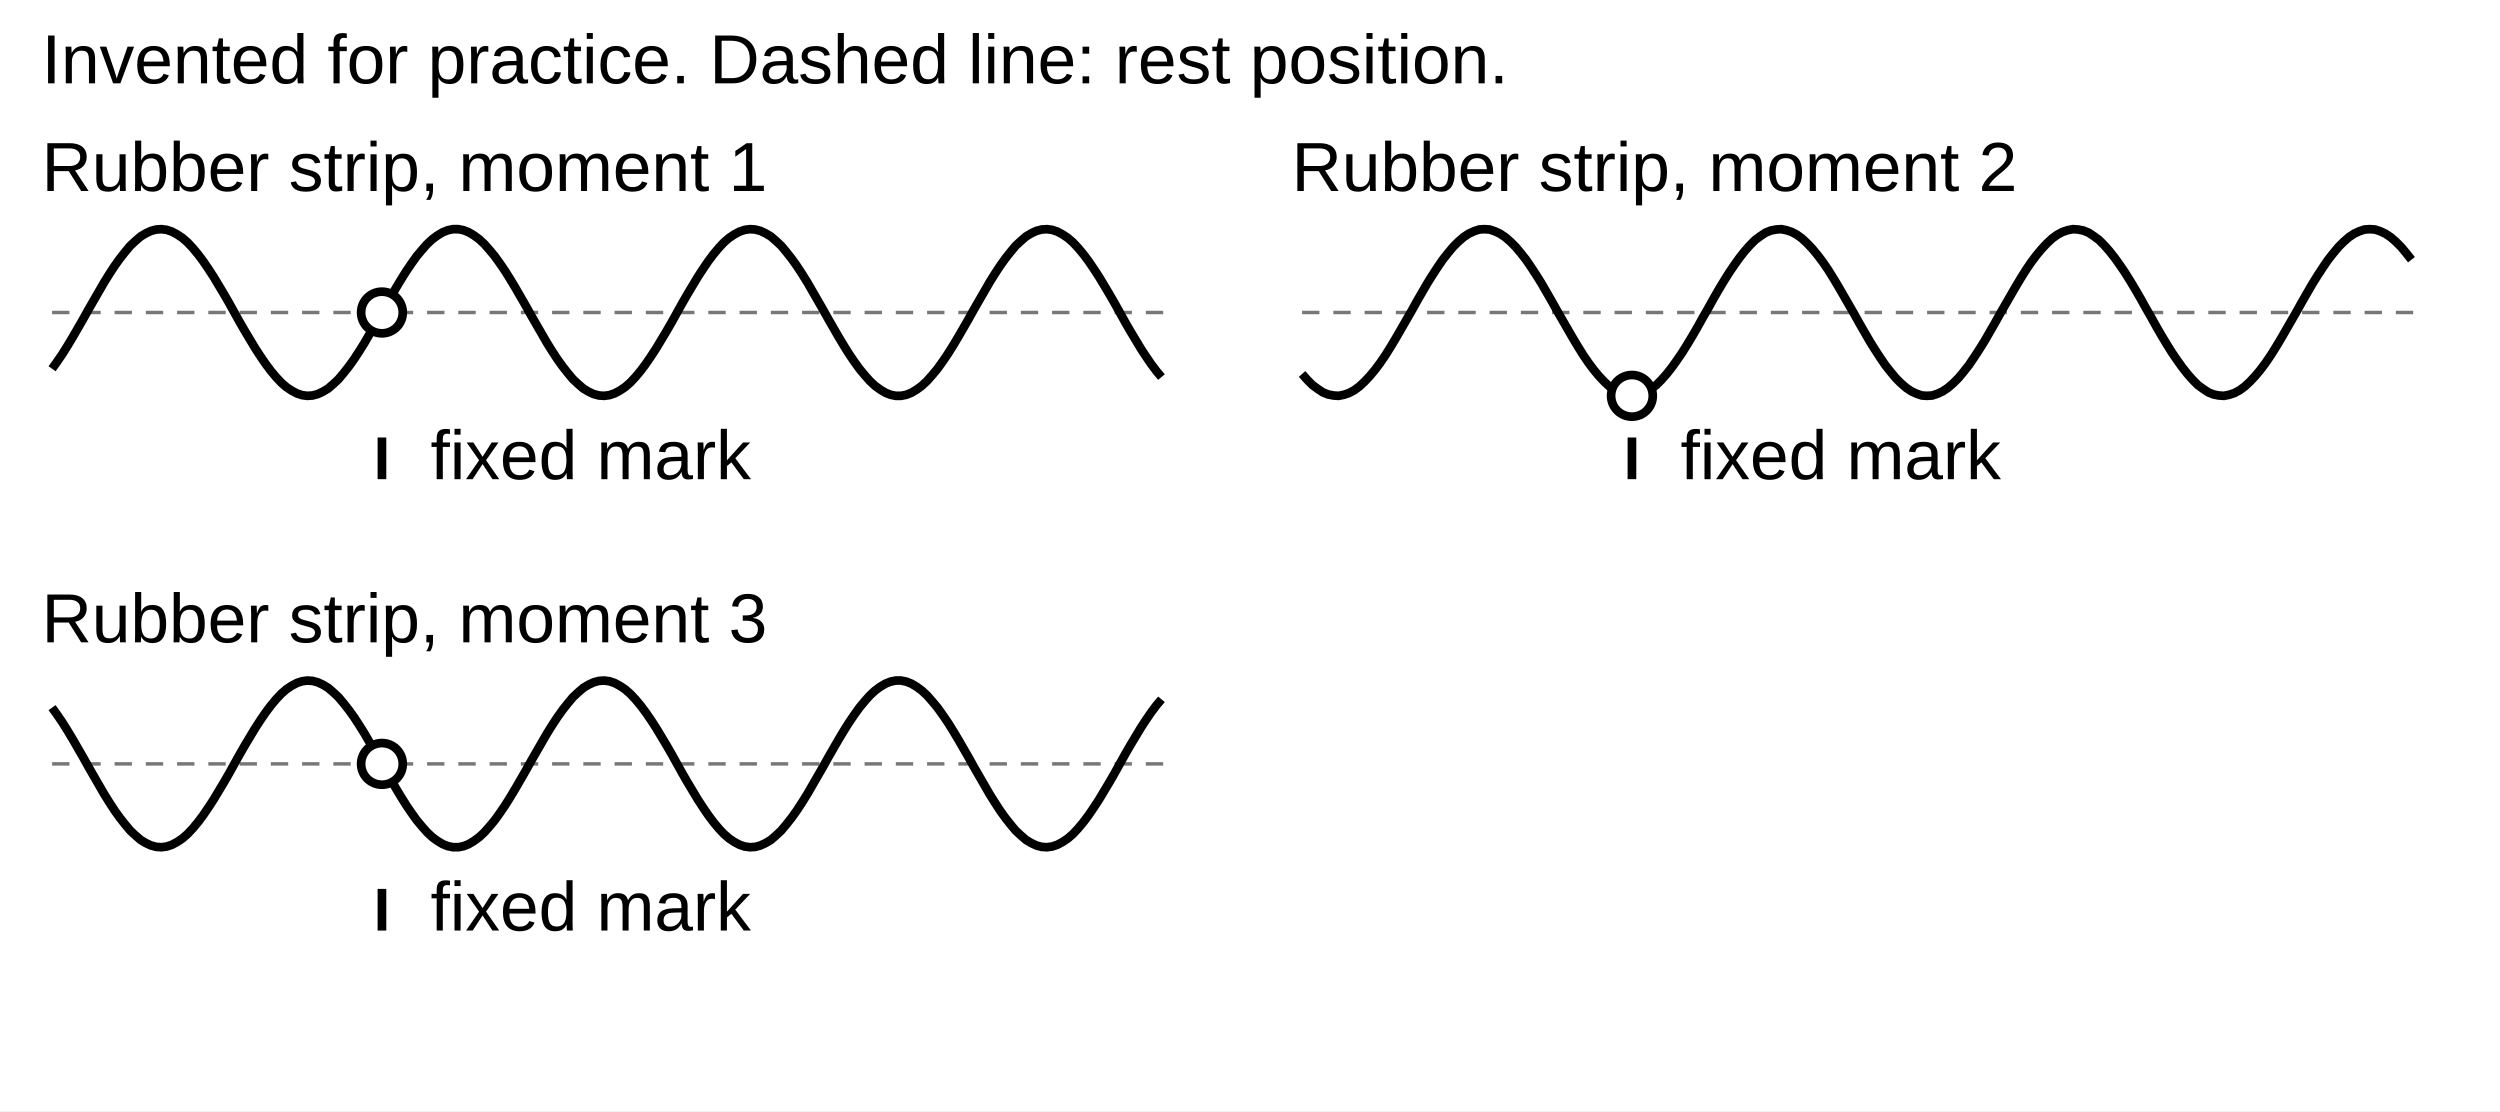
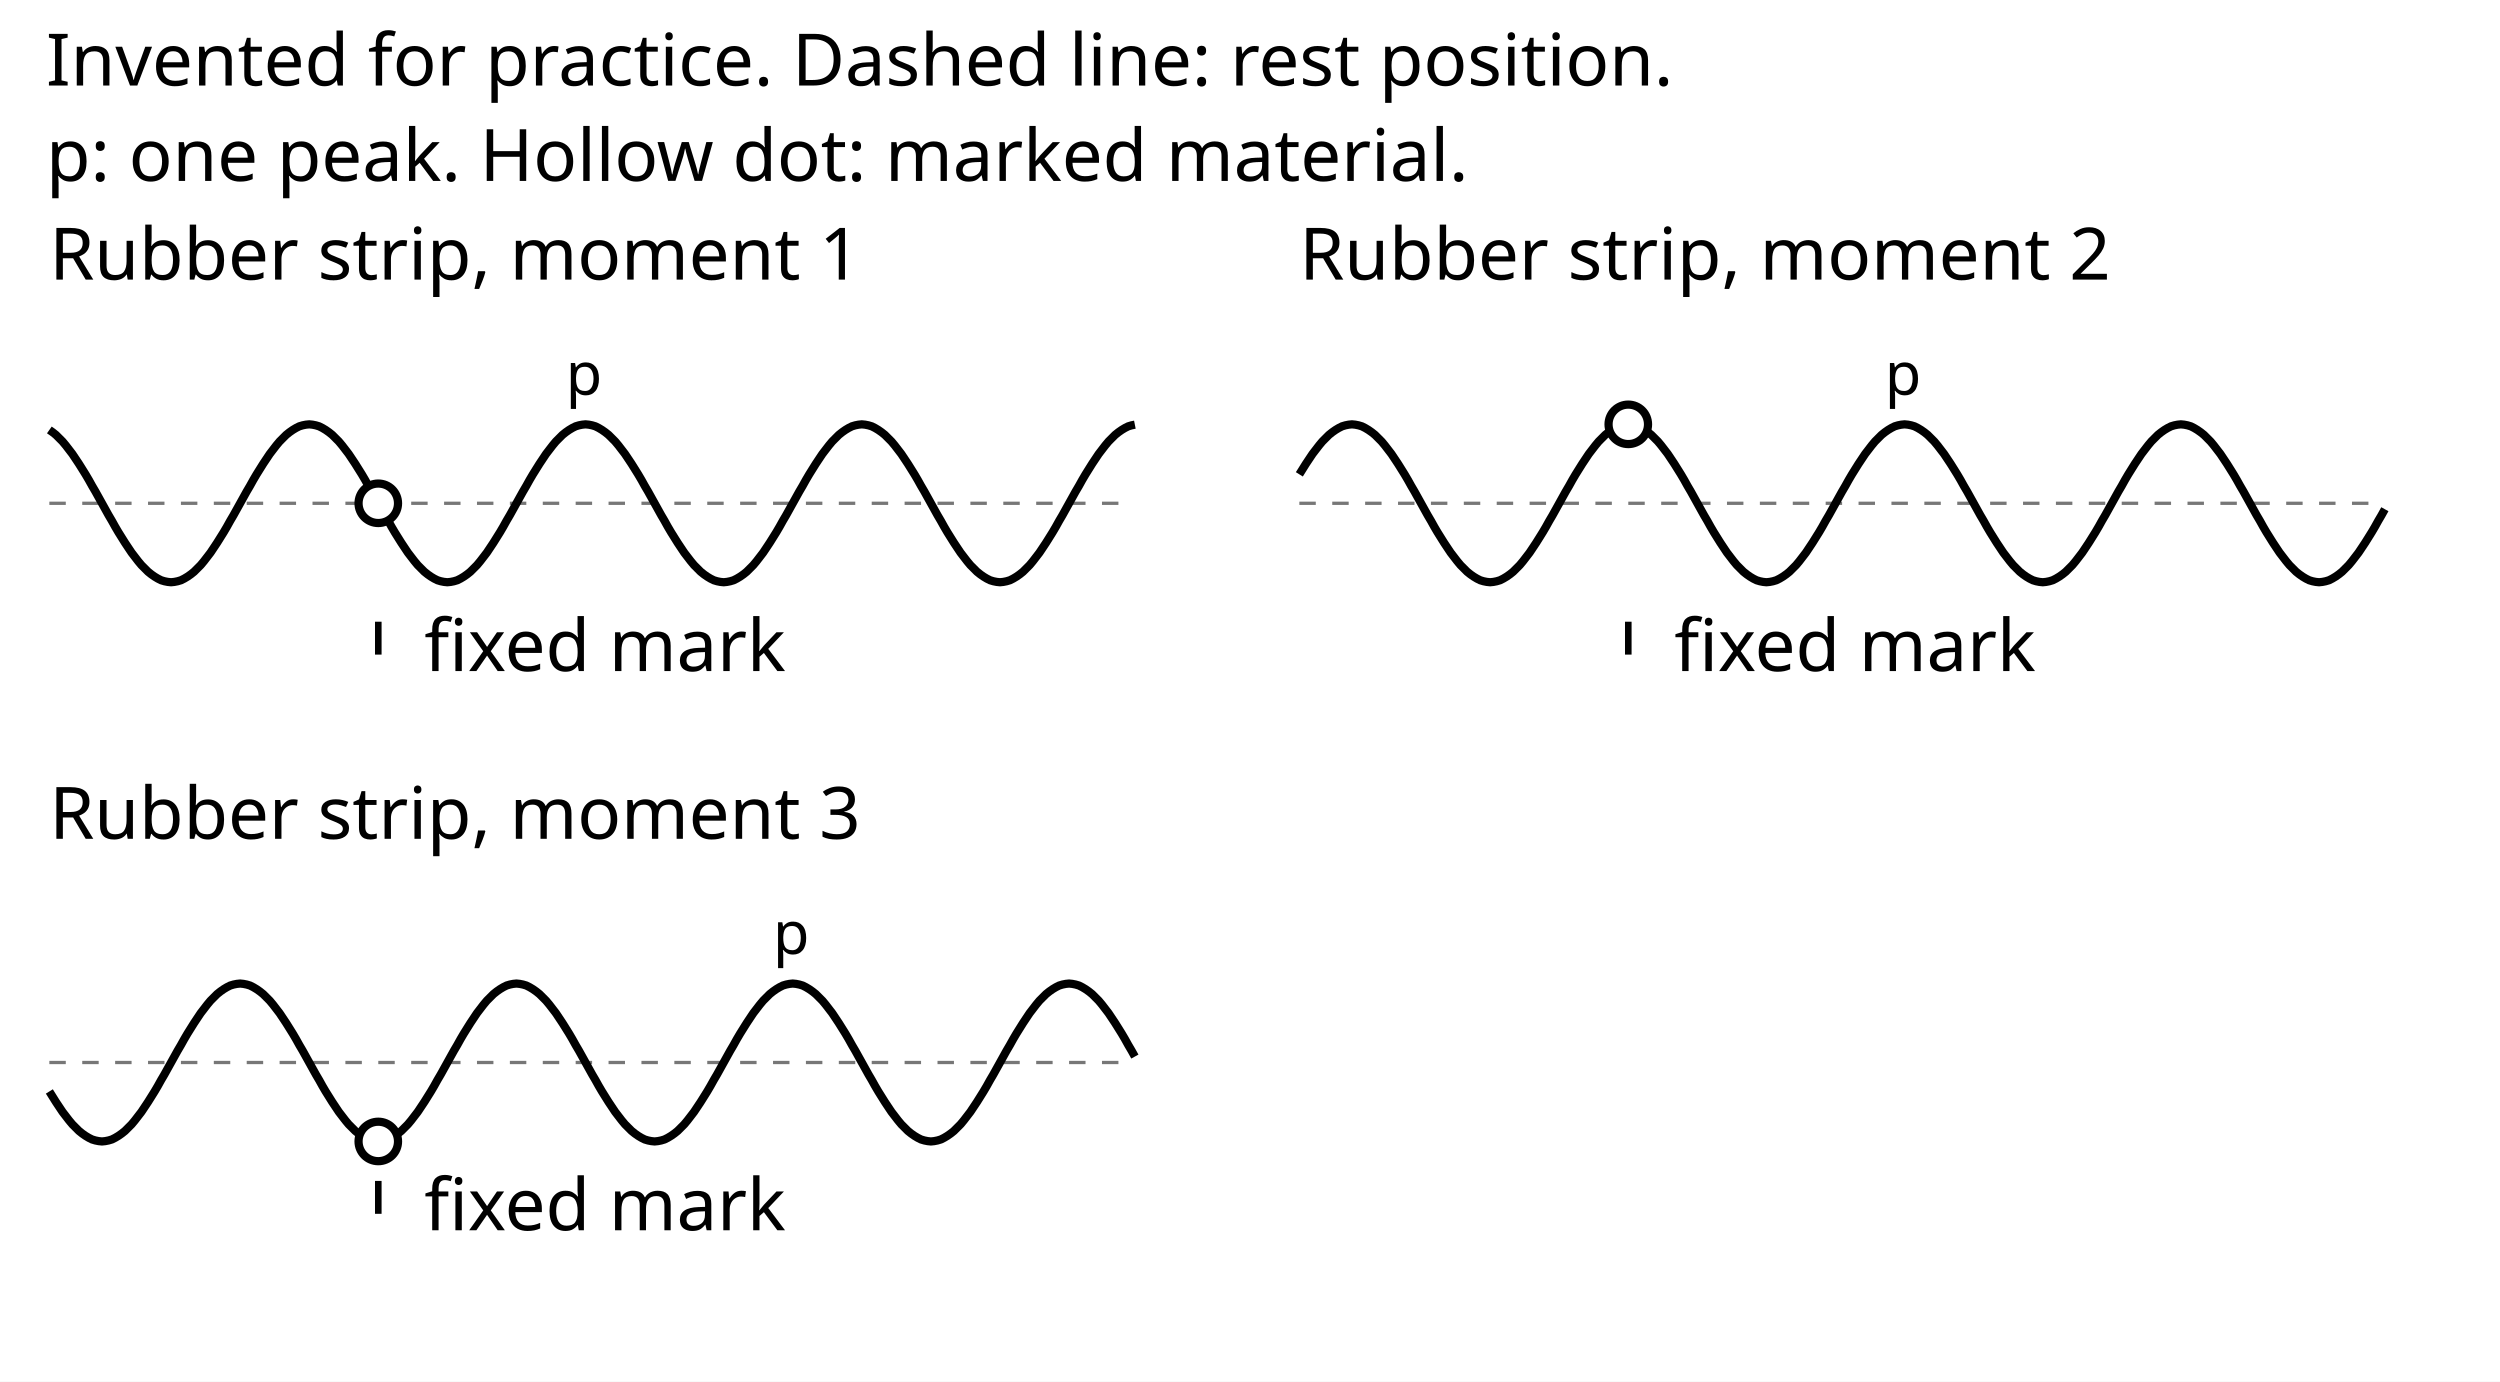
- <svg xmlns="http://www.w3.org/2000/svg" viewBox="0 0 720 320" role="img" aria-label="Original invented observation frames">
+ <svg xmlns="http://www.w3.org/2000/svg" viewBox="0 0 760 420" role="img" aria-label="Invented wave observation frames">
  <rect width="100%" height="100%" fill="white" />
-   <g font-family="Arial,sans-serif" font-size="20" fill="black">
-     <text x="12" y="24">Invented for practice. Dashed line: rest position.</text>
-     <text x="12" y="55">Rubber strip, moment 1</text>
-     <line x1="15" y1="90" x2="335" y2="90" stroke="#777" stroke-dasharray="5 4" />
-     <polyline points="15.0,106.2 16.5,104.1 18.0,101.9 19.5,99.5 21.0,97.0 22.5,94.4 24.0,91.8 25.5,89.1 27.0,86.5 28.5,83.9 30.0,81.3 31.5,78.9 33.0,76.6 34.5,74.5 36.0,72.6 37.5,70.8 39.0,69.4 40.5,68.1 42.0,67.2 43.5,66.5 45.0,66.1 46.5,66.0 48.0,66.2 49.5,66.7 51.0,67.5 52.5,68.5 54.0,69.8 55.5,71.4 57.0,73.2 58.5,75.2 60.0,77.4 61.5,79.7 63.0,82.2 64.5,84.7 66.0,87.3 67.5,90.0 69.0,92.7 70.5,95.3 72.0,97.8 73.5,100.3 75.0,102.6 76.5,104.8 78.0,106.8 79.5,108.6 81.0,110.2 82.5,111.5 84.0,112.5 85.5,113.3 87.0,113.8 88.5,114.0 90.0,113.9 91.5,113.5 93.0,112.8 94.5,111.9 96.0,110.6 97.5,109.2 99.0,107.4 100.5,105.5 102.0,103.4 103.5,101.1 105.0,98.7 106.5,96.1 108.0,93.5 109.5,90.9 111.0,88.2 112.5,85.6 114.0,83.0 115.5,80.5 117.0,78.1 118.5,75.9 120.0,73.8 121.5,72.0 123.0,70.3 124.5,68.9 126.0,67.8 127.5,66.9 129.0,66.3 130.5,66.0 132.0,66.0 133.5,66.3 135.0,66.9 136.5,67.8 138.0,68.9 139.5,70.3 141.0,72.0 142.5,73.8 144.0,75.9 145.5,78.1 147.0,80.5 148.5,83.0 150.0,85.6 151.5,88.2 153.0,90.9 154.5,93.5 156.0,96.1 157.5,98.7 159.0,101.1 160.5,103.4 162.0,105.5 163.5,107.4 165.0,109.2 166.5,110.6 168.0,111.9 169.5,112.8 171.0,113.5 172.5,113.9 174.0,114.0 175.5,113.8 177.0,113.3 178.5,112.5 180.0,111.5 181.5,110.2 183.0,108.6 184.5,106.8 186.0,104.8 187.5,102.6 189.0,100.3 190.5,97.8 192.0,95.3 193.5,92.7 195.0,90.0 196.5,87.3 198.0,84.7 199.5,82.2 201.0,79.7 202.5,77.4 204.0,75.2 205.5,73.2 207.0,71.4 208.5,69.8 210.0,68.5 211.5,67.5 213.0,66.7 214.5,66.2 216.0,66.0 217.5,66.1 219.0,66.5 220.5,67.2 222.0,68.1 223.5,69.4 225.0,70.8 226.5,72.6 228.0,74.5 229.5,76.6 231.0,78.9 232.5,81.3 234.0,83.9 235.5,86.5 237.0,89.1 238.5,91.8 240.0,94.4 241.5,97.0 243.0,99.5 244.5,101.9 246.0,104.1 247.5,106.2 249.0,108.0 250.5,109.7 252.0,111.1 253.5,112.2 255.0,113.1 256.5,113.7 258.0,114.0 259.5,114.0 261.0,113.7 262.5,113.1 264.0,112.2 265.5,111.1 267.0,109.7 268.5,108.0 270.0,106.2 271.5,104.1 273.0,101.9 274.5,99.5 276.0,97.0 277.5,94.4 279.0,91.8 280.5,89.1 282.0,86.5 283.5,83.9 285.0,81.3 286.5,78.9 288.0,76.6 289.5,74.5 291.0,72.6 292.5,70.8 294.0,69.4 295.5,68.1 297.0,67.2 298.5,66.5 300.0,66.1 301.5,66.0 303.0,66.2 304.5,66.7 306.0,67.5 307.5,68.5 309.0,69.8 310.5,71.4 312.0,73.2 313.5,75.2 315.0,77.4 316.5,79.7 318.0,82.2 319.5,84.7 321.0,87.3 322.5,90.0 324.0,92.7 325.5,95.3 327.0,97.8 328.5,100.3 330.0,102.6 331.5,104.8 333.0,106.8 334.5,108.6" fill="none" stroke="black" stroke-width="2.5" />
-     <circle cx="110" cy="90.0" r="6" fill="white" stroke="black" stroke-width="2.5" />
-     <line x1="110" y1="126" x2="110" y2="138" stroke="black" stroke-width="2.5" />
-     <text x="124" y="138">fixed mark</text>
-     <text x="372" y="55">Rubber strip, moment 2</text>
-     <line x1="375" y1="90" x2="695" y2="90" stroke="#777" stroke-dasharray="5 4" />
-     <polyline points="375.0,107.7 376.5,109.4 378.0,110.9 379.5,112.0 381.0,113.0 382.5,113.6 384.0,113.9 385.5,114.0 387.0,113.7 388.5,113.2 390.0,112.4 391.5,111.3 393.0,109.9 394.5,108.3 396.0,106.5 397.5,104.5 399.0,102.3 400.5,99.9 402.0,97.4 403.5,94.8 405.0,92.2 406.5,89.6 408.0,86.9 409.5,84.3 411.0,81.7 412.5,79.3 414.0,77.0 415.5,74.8 417.0,72.9 418.5,71.1 420.0,69.6 421.5,68.3 423.0,67.3 424.5,66.6 426.0,66.1 427.5,66.0 429.0,66.1 430.5,66.6 432.0,67.3 433.5,68.3 435.0,69.6 436.5,71.1 438.0,72.9 439.5,74.8 441.0,77.0 442.5,79.3 444.0,81.7 445.5,84.3 447.0,86.9 448.5,89.6 450.0,92.2 451.5,94.8 453.0,97.4 454.5,99.9 456.0,102.3 457.5,104.5 459.0,106.5 460.5,108.3 462.0,109.9 463.5,111.3 465.0,112.4 466.5,113.2 468.0,113.7 469.5,114.0 471.0,113.9 472.5,113.6 474.0,113.0 475.5,112.0 477.0,110.9 478.5,109.4 480.0,107.7 481.5,105.8 483.0,103.7 484.5,101.5 486.0,99.1 487.5,96.6 489.0,94.0 490.5,91.3 492.0,88.7 493.5,86.0 495.0,83.4 496.5,80.9 498.0,78.5 499.5,76.3 501.0,74.2 502.5,72.3 504.0,70.6 505.5,69.1 507.0,68.0 508.5,67.0 510.0,66.4 511.5,66.1 513.0,66.0 514.5,66.3 516.0,66.8 517.5,67.6 519.0,68.7 520.5,70.1 522.0,71.7 523.5,73.5 525.0,75.5 526.5,77.7 528.0,80.1 529.5,82.6 531.0,85.2 532.5,87.8 534.0,90.4 535.5,93.1 537.0,95.7 538.5,98.3 540.0,100.7 541.5,103.0 543.0,105.2 544.5,107.1 546.0,108.9 547.5,110.4 549.0,111.7 550.5,112.7 552.0,113.4 553.5,113.9 555.0,114.0 556.5,113.9 558.0,113.4 559.5,112.7 561.0,111.7 562.5,110.4 564.0,108.9 565.5,107.1 567.0,105.2 568.5,103.0 570.0,100.7 571.5,98.3 573.0,95.7 574.5,93.1 576.0,90.4 577.5,87.8 579.0,85.2 580.5,82.6 582.0,80.1 583.5,77.7 585.0,75.5 586.5,73.5 588.0,71.7 589.5,70.1 591.0,68.7 592.5,67.6 594.0,66.8 595.5,66.3 597.0,66.0 598.5,66.1 600.0,66.4 601.5,67.0 603.0,68.0 604.5,69.1 606.0,70.6 607.5,72.3 609.0,74.2 610.5,76.3 612.0,78.5 613.5,80.9 615.0,83.4 616.5,86.0 618.0,88.7 619.5,91.3 621.0,94.0 622.5,96.6 624.0,99.1 625.5,101.5 627.0,103.7 628.5,105.8 630.0,107.7 631.5,109.4 633.0,110.9 634.5,112.0 636.0,113.0 637.5,113.6 639.0,113.9 640.5,114.0 642.0,113.7 643.5,113.2 645.0,112.4 646.5,111.3 648.0,109.9 649.5,108.3 651.0,106.5 652.5,104.5 654.0,102.3 655.5,99.9 657.0,97.4 658.5,94.8 660.0,92.2 661.5,89.6 663.0,86.9 664.5,84.3 666.0,81.7 667.5,79.3 669.0,77.0 670.5,74.8 672.0,72.9 673.5,71.1 675.0,69.6 676.5,68.3 678.0,67.3 679.5,66.6 681.0,66.1 682.5,66.0 684.0,66.1 685.5,66.6 687.0,67.3 688.5,68.3 690.0,69.6 691.5,71.1 693.0,72.9 694.5,74.8" fill="none" stroke="black" stroke-width="2.5" />
-     <circle cx="470" cy="114.0" r="6" fill="white" stroke="black" stroke-width="2.5" />
-     <line x1="470" y1="126" x2="470" y2="138" stroke="black" stroke-width="2.5" />
-     <text x="484" y="138">fixed mark</text>
-     <text x="12" y="185">Rubber strip, moment 3</text>
-     <line x1="15" y1="220" x2="335" y2="220" stroke="#777" stroke-dasharray="5 4" />
-     <polyline points="15.0,203.8 16.5,205.9 18.0,208.1 19.5,210.5 21.0,213.0 22.5,215.6 24.0,218.2 25.5,220.9 27.0,223.5 28.5,226.1 30.0,228.7 31.5,231.1 33.0,233.4 34.5,235.5 36.0,237.4 37.5,239.2 39.0,240.6 40.5,241.9 42.0,242.8 43.5,243.5 45.0,243.9 46.5,244.0 48.0,243.8 49.5,243.3 51.0,242.5 52.5,241.5 54.0,240.2 55.5,238.6 57.0,236.8 58.5,234.8 60.0,232.6 61.5,230.3 63.0,227.8 64.5,225.3 66.0,222.7 67.5,220.0 69.0,217.3 70.5,214.7 72.0,212.2 73.5,209.7 75.0,207.4 76.5,205.2 78.0,203.2 79.5,201.4 81.0,199.8 82.5,198.5 84.0,197.5 85.5,196.7 87.0,196.2 88.5,196.0 90.0,196.1 91.5,196.5 93.0,197.2 94.5,198.1 96.0,199.4 97.5,200.8 99.0,202.6 100.5,204.5 102.0,206.6 103.5,208.9 105.0,211.3 106.5,213.9 108.0,216.5 109.5,219.1 111.0,221.8 112.5,224.4 114.0,227.0 115.5,229.5 117.0,231.9 118.5,234.1 120.0,236.2 121.5,238.0 123.0,239.7 124.5,241.1 126.0,242.2 127.5,243.1 129.0,243.7 130.5,244.0 132.0,244.0 133.5,243.7 135.0,243.1 136.5,242.2 138.0,241.1 139.5,239.7 141.0,238.0 142.5,236.2 144.0,234.1 145.5,231.9 147.0,229.5 148.5,227.0 150.0,224.4 151.5,221.8 153.0,219.1 154.5,216.5 156.0,213.9 157.5,211.3 159.0,208.9 160.5,206.6 162.0,204.5 163.5,202.6 165.0,200.8 166.5,199.4 168.0,198.1 169.5,197.2 171.0,196.5 172.5,196.1 174.0,196.0 175.5,196.2 177.0,196.7 178.5,197.5 180.0,198.5 181.5,199.8 183.0,201.4 184.5,203.2 186.0,205.2 187.5,207.4 189.0,209.7 190.5,212.2 192.0,214.7 193.5,217.3 195.0,220.0 196.5,222.7 198.0,225.3 199.5,227.8 201.0,230.3 202.5,232.6 204.0,234.8 205.5,236.8 207.0,238.6 208.5,240.2 210.0,241.5 211.5,242.5 213.0,243.3 214.5,243.8 216.0,244.0 217.5,243.9 219.0,243.5 220.5,242.8 222.0,241.9 223.5,240.6 225.0,239.2 226.5,237.4 228.0,235.5 229.5,233.4 231.0,231.1 232.5,228.7 234.0,226.1 235.5,223.5 237.0,220.9 238.5,218.2 240.0,215.6 241.5,213.0 243.0,210.5 244.5,208.1 246.0,205.9 247.5,203.8 249.0,202.0 250.5,200.3 252.0,198.9 253.5,197.8 255.0,196.9 256.5,196.3 258.0,196.0 259.5,196.0 261.0,196.3 262.5,196.9 264.0,197.8 265.5,198.9 267.0,200.3 268.5,202.0 270.0,203.8 271.5,205.9 273.0,208.1 274.5,210.5 276.0,213.0 277.5,215.6 279.0,218.2 280.5,220.9 282.0,223.5 283.5,226.1 285.0,228.7 286.5,231.1 288.0,233.4 289.5,235.5 291.0,237.4 292.5,239.2 294.0,240.6 295.5,241.9 297.0,242.8 298.5,243.5 300.0,243.9 301.5,244.0 303.0,243.8 304.5,243.3 306.0,242.5 307.5,241.5 309.0,240.2 310.5,238.6 312.0,236.8 313.5,234.8 315.0,232.6 316.5,230.3 318.0,227.8 319.5,225.3 321.0,222.7 322.5,220.0 324.0,217.3 325.5,214.7 327.0,212.2 328.5,209.7 330.0,207.4 331.5,205.2 333.0,203.2 334.5,201.4" fill="none" stroke="black" stroke-width="2.5" />
-     <circle cx="110" cy="220.0" r="6" fill="white" stroke="black" stroke-width="2.5" />
-     <line x1="110" y1="256" x2="110" y2="268" stroke="black" stroke-width="2.5" />
-     <text x="124" y="268">fixed mark</text>
+   <g font-family="sans-serif" font-size="22" fill="black">
+     <text x="14" y="26">Invented for practice. Dashed line: rest position.</text>
+     <text x="14" y="55">p: one peak. Hollow dot: marked material.</text>
+     <text x="15" y="85">Rubber strip, moment 1</text>
+     <path d="M 15 153 h 330" fill="none" stroke="#777" stroke-dasharray="5 5" />
+     <polyline points="15.0,130.7 16.0,131.4 17.0,132.2 18.0,133.2 19.0,134.2 20.0,135.4 21.0,136.7 22.0,138.0 23.0,139.5 24.0,141.0 25.0,142.6 26.0,144.2 27.0,145.9 28.0,147.7 29.0,149.4 30.0,151.2 31.0,153.0 32.0,154.8 33.0,156.6 34.0,158.3 35.0,160.1 36.0,161.8 37.0,163.4 38.0,165.0 39.0,166.5 40.0,168.0 41.0,169.3 42.0,170.6 43.0,171.8 44.0,172.8 45.0,173.8 46.0,174.6 47.0,175.3 48.0,175.9 49.0,176.4 50.0,176.7 51.0,176.9 52.0,177.0 53.0,176.9 54.0,176.7 55.0,176.4 56.0,175.9 57.0,175.3 58.0,174.6 59.0,173.8 60.0,172.8 61.0,171.8 62.0,170.6 63.0,169.3 64.0,168.0 65.0,166.5 66.0,165.0 67.0,163.4 68.0,161.8 69.0,160.1 70.0,158.3 71.0,156.6 72.0,154.8 73.0,153.0 74.0,151.2 75.0,149.4 76.0,147.7 77.0,145.9 78.0,144.2 79.0,142.6 80.0,141.0 81.0,139.5 82.0,138.0 83.0,136.7 84.0,135.4 85.0,134.2 86.0,133.2 87.0,132.2 88.0,131.4 89.0,130.7 90.0,130.1 91.0,129.6 92.0,129.3 93.0,129.1 94.0,129.0 95.0,129.1 96.0,129.3 97.0,129.6 98.0,130.1 99.0,130.7 100.0,131.4 101.0,132.2 102.0,133.2 103.0,134.2 104.0,135.4 105.0,136.7 106.0,138.0 107.0,139.5 108.0,141.0 109.0,142.6 110.0,144.2 111.0,145.9 112.0,147.7 113.0,149.4 114.0,151.2 115.0,153.0 116.0,154.8 117.0,156.6 118.0,158.3 119.0,160.1 120.0,161.8 121.0,163.4 122.0,165.0 123.0,166.5 124.0,168.0 125.0,169.3 126.0,170.6 127.0,171.8 128.0,172.8 129.0,173.8 130.0,174.6 131.0,175.3 132.0,175.9 133.0,176.4 134.0,176.7 135.0,176.9 136.0,177.0 137.0,176.9 138.0,176.7 139.0,176.4 140.0,175.9 141.0,175.3 142.0,174.6 143.0,173.8 144.0,172.8 145.0,171.8 146.0,170.6 147.0,169.3 148.0,168.0 149.0,166.5 150.0,165.0 151.0,163.4 152.0,161.8 153.0,160.1 154.0,158.3 155.0,156.6 156.0,154.8 157.0,153.0 158.0,151.2 159.0,149.4 160.0,147.7 161.0,145.9 162.0,144.2 163.0,142.6 164.0,141.0 165.0,139.5 166.0,138.0 167.0,136.7 168.0,135.4 169.0,134.2 170.0,133.2 171.0,132.2 172.0,131.4 173.0,130.7 174.0,130.1 175.0,129.6 176.0,129.3 177.0,129.1 178.0,129.0 179.0,129.1 180.0,129.3 181.0,129.6 182.0,130.1 183.0,130.7 184.0,131.4 185.0,132.2 186.0,133.2 187.0,134.2 188.0,135.4 189.0,136.7 190.0,138.0 191.0,139.5 192.0,141.0 193.0,142.6 194.0,144.2 195.0,145.9 196.0,147.7 197.0,149.4 198.0,151.2 199.0,153.0 200.0,154.8 201.0,156.6 202.0,158.3 203.0,160.1 204.0,161.8 205.0,163.4 206.0,165.0 207.0,166.5 208.0,168.0 209.0,169.3 210.0,170.6 211.0,171.8 212.0,172.8 213.0,173.8 214.0,174.6 215.0,175.3 216.0,175.9 217.0,176.4 218.0,176.7 219.0,176.9 220.0,177.0 221.0,176.9 222.0,176.7 223.0,176.4 224.0,175.9 225.0,175.3 226.0,174.6 227.0,173.8 228.0,172.8 229.0,171.8 230.0,170.6 231.0,169.3 232.0,168.0 233.0,166.5 234.0,165.0 235.0,163.4 236.0,161.8 237.0,160.1 238.0,158.3 239.0,156.6 240.0,154.8 241.0,153.0 242.0,151.2 243.0,149.4 244.0,147.7 245.0,145.9 246.0,144.2 247.0,142.6 248.0,141.0 249.0,139.5 250.0,138.0 251.0,136.7 252.0,135.4 253.0,134.2 254.0,133.2 255.0,132.2 256.0,131.4 257.0,130.7 258.0,130.1 259.0,129.6 260.0,129.3 261.0,129.1 262.0,129.0 263.0,129.1 264.0,129.3 265.0,129.6 266.0,130.1 267.0,130.7 268.0,131.4 269.0,132.2 270.0,133.2 271.0,134.2 272.0,135.4 273.0,136.7 274.0,138.0 275.0,139.5 276.0,141.0 277.0,142.6 278.0,144.2 279.0,145.9 280.0,147.7 281.0,149.4 282.0,151.2 283.0,153.0 284.0,154.8 285.0,156.6 286.0,158.3 287.0,160.1 288.0,161.8 289.0,163.4 290.0,165.0 291.0,166.5 292.0,168.0 293.0,169.3 294.0,170.6 295.0,171.8 296.0,172.8 297.0,173.8 298.0,174.6 299.0,175.3 300.0,175.9 301.0,176.4 302.0,176.7 303.0,176.9 304.0,177.0 305.0,176.9 306.0,176.7 307.0,176.4 308.0,175.9 309.0,175.3 310.0,174.6 311.0,173.8 312.0,172.8 313.0,171.8 314.0,170.6 315.0,169.3 316.0,168.0 317.0,166.5 318.0,165.0 319.0,163.4 320.0,161.8 321.0,160.1 322.0,158.3 323.0,156.6 324.0,154.8 325.0,153.0 326.0,151.2 327.0,149.4 328.0,147.7 329.0,145.9 330.0,144.2 331.0,142.6 332.0,141.0 333.0,139.5 334.0,138.0 335.0,136.7 336.0,135.4 337.0,134.2 338.0,133.2 339.0,132.2 340.0,131.4 341.0,130.7 342.0,130.1 343.0,129.6 344.0,129.3 345.0,129.1" fill="none" stroke="black" stroke-width="2.5" />
+     <circle cx="115" cy="153.0" r="6" fill="white" stroke="black" stroke-width="2.5" />
+     <path d="M 115 189 v 10" stroke="black" stroke-width="2" />
+     <text x="129" y="204">fixed mark</text>
+     <text x="172.0" y="120.0" font-size="18">p</text>
+     <text x="395" y="85">Rubber strip, moment 2</text>
+     <path d="M 395 153 h 330" fill="none" stroke="#777" stroke-dasharray="5 5" />
+     <polyline points="395.0,144.2 396.0,142.6 397.0,141.0 398.0,139.5 399.0,138.0 400.0,136.7 401.0,135.4 402.0,134.2 403.0,133.2 404.0,132.2 405.0,131.4 406.0,130.7 407.0,130.1 408.0,129.6 409.0,129.3 410.0,129.1 411.0,129.0 412.0,129.1 413.0,129.3 414.0,129.6 415.0,130.1 416.0,130.7 417.0,131.4 418.0,132.2 419.0,133.2 420.0,134.2 421.0,135.4 422.0,136.7 423.0,138.0 424.0,139.5 425.0,141.0 426.0,142.6 427.0,144.2 428.0,145.9 429.0,147.7 430.0,149.4 431.0,151.2 432.0,153.0 433.0,154.8 434.0,156.6 435.0,158.3 436.0,160.1 437.0,161.8 438.0,163.4 439.0,165.0 440.0,166.5 441.0,168.0 442.0,169.3 443.0,170.6 444.0,171.8 445.0,172.8 446.0,173.8 447.0,174.6 448.0,175.3 449.0,175.9 450.0,176.4 451.0,176.7 452.0,176.9 453.0,177.0 454.0,176.9 455.0,176.7 456.0,176.4 457.0,175.9 458.0,175.3 459.0,174.6 460.0,173.8 461.0,172.8 462.0,171.8 463.0,170.6 464.0,169.3 465.0,168.0 466.0,166.5 467.0,165.0 468.0,163.4 469.0,161.8 470.0,160.1 471.0,158.3 472.0,156.6 473.0,154.8 474.0,153.0 475.0,151.2 476.0,149.4 477.0,147.7 478.0,145.9 479.0,144.2 480.0,142.6 481.0,141.0 482.0,139.5 483.0,138.0 484.0,136.7 485.0,135.4 486.0,134.2 487.0,133.2 488.0,132.2 489.0,131.4 490.0,130.7 491.0,130.1 492.0,129.6 493.0,129.3 494.0,129.1 495.0,129.0 496.0,129.1 497.0,129.3 498.0,129.6 499.0,130.1 500.0,130.7 501.0,131.4 502.0,132.2 503.0,133.2 504.0,134.2 505.0,135.4 506.0,136.7 507.0,138.0 508.0,139.5 509.0,141.0 510.0,142.6 511.0,144.2 512.0,145.9 513.0,147.7 514.0,149.4 515.0,151.2 516.0,153.0 517.0,154.8 518.0,156.6 519.0,158.3 520.0,160.1 521.0,161.8 522.0,163.4 523.0,165.0 524.0,166.5 525.0,168.0 526.0,169.3 527.0,170.6 528.0,171.8 529.0,172.8 530.0,173.8 531.0,174.6 532.0,175.3 533.0,175.9 534.0,176.4 535.0,176.7 536.0,176.9 537.0,177.0 538.0,176.9 539.0,176.7 540.0,176.4 541.0,175.9 542.0,175.3 543.0,174.6 544.0,173.8 545.0,172.8 546.0,171.8 547.0,170.6 548.0,169.3 549.0,168.0 550.0,166.5 551.0,165.0 552.0,163.4 553.0,161.8 554.0,160.1 555.0,158.3 556.0,156.6 557.0,154.8 558.0,153.0 559.0,151.2 560.0,149.4 561.0,147.7 562.0,145.9 563.0,144.2 564.0,142.6 565.0,141.0 566.0,139.5 567.0,138.0 568.0,136.7 569.0,135.4 570.0,134.2 571.0,133.2 572.0,132.2 573.0,131.4 574.0,130.7 575.0,130.1 576.0,129.6 577.0,129.3 578.0,129.1 579.0,129.0 580.0,129.1 581.0,129.3 582.0,129.6 583.0,130.1 584.0,130.7 585.0,131.4 586.0,132.2 587.0,133.2 588.0,134.2 589.0,135.4 590.0,136.7 591.0,138.0 592.0,139.5 593.0,141.0 594.0,142.6 595.0,144.2 596.0,145.9 597.0,147.7 598.0,149.4 599.0,151.2 600.0,153.0 601.0,154.8 602.0,156.6 603.0,158.3 604.0,160.1 605.0,161.8 606.0,163.4 607.0,165.0 608.0,166.5 609.0,168.0 610.0,169.3 611.0,170.6 612.0,171.8 613.0,172.8 614.0,173.8 615.0,174.6 616.0,175.3 617.0,175.9 618.0,176.4 619.0,176.7 620.0,176.9 621.0,177.0 622.0,176.9 623.0,176.7 624.0,176.4 625.0,175.9 626.0,175.3 627.0,174.6 628.0,173.8 629.0,172.8 630.0,171.8 631.0,170.6 632.0,169.3 633.0,168.0 634.0,166.5 635.0,165.0 636.0,163.4 637.0,161.8 638.0,160.1 639.0,158.3 640.0,156.6 641.0,154.8 642.0,153.0 643.0,151.2 644.0,149.4 645.0,147.7 646.0,145.9 647.0,144.2 648.0,142.6 649.0,141.0 650.0,139.5 651.0,138.0 652.0,136.7 653.0,135.4 654.0,134.2 655.0,133.2 656.0,132.2 657.0,131.4 658.0,130.7 659.0,130.1 660.0,129.6 661.0,129.3 662.0,129.1 663.0,129.0 664.0,129.1 665.0,129.3 666.0,129.6 667.0,130.1 668.0,130.7 669.0,131.4 670.0,132.2 671.0,133.2 672.0,134.2 673.0,135.4 674.0,136.7 675.0,138.0 676.0,139.5 677.0,141.0 678.0,142.6 679.0,144.2 680.0,145.9 681.0,147.7 682.0,149.4 683.0,151.2 684.0,153.0 685.0,154.8 686.0,156.6 687.0,158.3 688.0,160.1 689.0,161.8 690.0,163.4 691.0,165.0 692.0,166.5 693.0,168.0 694.0,169.3 695.0,170.6 696.0,171.8 697.0,172.8 698.0,173.8 699.0,174.6 700.0,175.3 701.0,175.9 702.0,176.4 703.0,176.7 704.0,176.9 705.0,177.0 706.0,176.9 707.0,176.7 708.0,176.4 709.0,175.9 710.0,175.3 711.0,174.6 712.0,173.8 713.0,172.8 714.0,171.8 715.0,170.6 716.0,169.3 717.0,168.0 718.0,166.5 719.0,165.0 720.0,163.4 721.0,161.8 722.0,160.1 723.0,158.3 724.0,156.6 725.0,154.8" fill="none" stroke="black" stroke-width="2.5" />
+     <circle cx="495" cy="129.0" r="6" fill="white" stroke="black" stroke-width="2.5" />
+     <path d="M 495 189 v 10" stroke="black" stroke-width="2" />
+     <text x="509" y="204">fixed mark</text>
+     <text x="573.0" y="120.0" font-size="18">p</text>
+     <text x="15" y="255">Rubber strip, moment 3</text>
+     <path d="M 15 323 h 330" fill="none" stroke="#777" stroke-dasharray="5 5" />
+     <polyline points="15.0,331.8 16.0,333.4 17.0,335.0 18.0,336.5 19.0,338.0 20.0,339.3 21.0,340.6 22.0,341.8 23.0,342.8 24.0,343.8 25.0,344.6 26.0,345.3 27.0,345.9 28.0,346.4 29.0,346.7 30.0,346.9 31.0,347.0 32.0,346.9 33.0,346.7 34.0,346.4 35.0,345.9 36.0,345.3 37.0,344.6 38.0,343.8 39.0,342.8 40.0,341.8 41.0,340.6 42.0,339.3 43.0,338.0 44.0,336.5 45.0,335.0 46.0,333.4 47.0,331.8 48.0,330.1 49.0,328.3 50.0,326.6 51.0,324.8 52.0,323.0 53.0,321.2 54.0,319.4 55.0,317.7 56.0,315.9 57.0,314.2 58.0,312.6 59.0,311.0 60.0,309.5 61.0,308.0 62.0,306.7 63.0,305.4 64.0,304.2 65.0,303.2 66.0,302.2 67.0,301.4 68.0,300.7 69.0,300.1 70.0,299.6 71.0,299.3 72.0,299.1 73.0,299.0 74.0,299.1 75.0,299.3 76.0,299.6 77.0,300.1 78.0,300.7 79.0,301.4 80.0,302.2 81.0,303.2 82.0,304.2 83.0,305.4 84.0,306.7 85.0,308.0 86.0,309.5 87.0,311.0 88.0,312.6 89.0,314.2 90.0,315.9 91.0,317.7 92.0,319.4 93.0,321.2 94.0,323.0 95.0,324.8 96.0,326.6 97.0,328.3 98.0,330.1 99.0,331.8 100.0,333.4 101.0,335.0 102.0,336.5 103.0,338.0 104.0,339.3 105.0,340.6 106.0,341.8 107.0,342.8 108.0,343.8 109.0,344.6 110.0,345.3 111.0,345.9 112.0,346.4 113.0,346.7 114.0,346.9 115.0,347.0 116.0,346.9 117.0,346.7 118.0,346.4 119.0,345.9 120.0,345.3 121.0,344.6 122.0,343.8 123.0,342.8 124.0,341.8 125.0,340.6 126.0,339.3 127.0,338.0 128.0,336.5 129.0,335.0 130.0,333.4 131.0,331.8 132.0,330.1 133.0,328.3 134.0,326.6 135.0,324.8 136.0,323.0 137.0,321.2 138.0,319.4 139.0,317.7 140.0,315.9 141.0,314.2 142.0,312.6 143.0,311.0 144.0,309.5 145.0,308.0 146.0,306.7 147.0,305.4 148.0,304.2 149.0,303.2 150.0,302.2 151.0,301.4 152.0,300.7 153.0,300.1 154.0,299.6 155.0,299.3 156.0,299.1 157.0,299.0 158.0,299.1 159.0,299.3 160.0,299.6 161.0,300.1 162.0,300.7 163.0,301.4 164.0,302.2 165.0,303.2 166.0,304.2 167.0,305.4 168.0,306.7 169.0,308.0 170.0,309.5 171.0,311.0 172.0,312.6 173.0,314.2 174.0,315.9 175.0,317.7 176.0,319.4 177.0,321.2 178.0,323.0 179.0,324.8 180.0,326.6 181.0,328.3 182.0,330.1 183.0,331.8 184.0,333.4 185.0,335.0 186.0,336.5 187.0,338.0 188.0,339.3 189.0,340.6 190.0,341.8 191.0,342.8 192.0,343.8 193.0,344.6 194.0,345.3 195.0,345.9 196.0,346.4 197.0,346.7 198.0,346.9 199.0,347.0 200.0,346.9 201.0,346.7 202.0,346.4 203.0,345.9 204.0,345.3 205.0,344.6 206.0,343.8 207.0,342.8 208.0,341.8 209.0,340.6 210.0,339.3 211.0,338.0 212.0,336.5 213.0,335.0 214.0,333.4 215.0,331.8 216.0,330.1 217.0,328.3 218.0,326.6 219.0,324.8 220.0,323.0 221.0,321.2 222.0,319.4 223.0,317.7 224.0,315.9 225.0,314.2 226.0,312.6 227.0,311.0 228.0,309.5 229.0,308.0 230.0,306.7 231.0,305.4 232.0,304.2 233.0,303.2 234.0,302.2 235.0,301.4 236.0,300.7 237.0,300.1 238.0,299.6 239.0,299.3 240.0,299.1 241.0,299.0 242.0,299.1 243.0,299.3 244.0,299.6 245.0,300.1 246.0,300.7 247.0,301.4 248.0,302.2 249.0,303.2 250.0,304.2 251.0,305.4 252.0,306.7 253.0,308.0 254.0,309.5 255.0,311.0 256.0,312.6 257.0,314.2 258.0,315.9 259.0,317.7 260.0,319.4 261.0,321.2 262.0,323.0 263.0,324.8 264.0,326.6 265.0,328.3 266.0,330.1 267.0,331.8 268.0,333.4 269.0,335.0 270.0,336.5 271.0,338.0 272.0,339.3 273.0,340.6 274.0,341.8 275.0,342.8 276.0,343.8 277.0,344.6 278.0,345.3 279.0,345.9 280.0,346.4 281.0,346.7 282.0,346.9 283.0,347.0 284.0,346.9 285.0,346.7 286.0,346.4 287.0,345.9 288.0,345.3 289.0,344.6 290.0,343.8 291.0,342.8 292.0,341.8 293.0,340.6 294.0,339.3 295.0,338.0 296.0,336.5 297.0,335.0 298.0,333.4 299.0,331.8 300.0,330.1 301.0,328.3 302.0,326.6 303.0,324.8 304.0,323.0 305.0,321.2 306.0,319.4 307.0,317.7 308.0,315.9 309.0,314.2 310.0,312.6 311.0,311.0 312.0,309.5 313.0,308.0 314.0,306.7 315.0,305.4 316.0,304.2 317.0,303.2 318.0,302.2 319.0,301.4 320.0,300.7 321.0,300.1 322.0,299.6 323.0,299.3 324.0,299.1 325.0,299.0 326.0,299.1 327.0,299.3 328.0,299.6 329.0,300.1 330.0,300.7 331.0,301.4 332.0,302.2 333.0,303.2 334.0,304.2 335.0,305.4 336.0,306.7 337.0,308.0 338.0,309.5 339.0,311.0 340.0,312.6 341.0,314.2 342.0,315.9 343.0,317.7 344.0,319.4 345.0,321.2" fill="none" stroke="black" stroke-width="2.5" />
+     <circle cx="115" cy="347.0" r="6" fill="white" stroke="black" stroke-width="2.5" />
+     <path d="M 115 359 v 10" stroke="black" stroke-width="2" />
+     <text x="129" y="374">fixed mark</text>
+     <text x="235.0" y="290.0" font-size="18">p</text>
  </g>
</svg>
